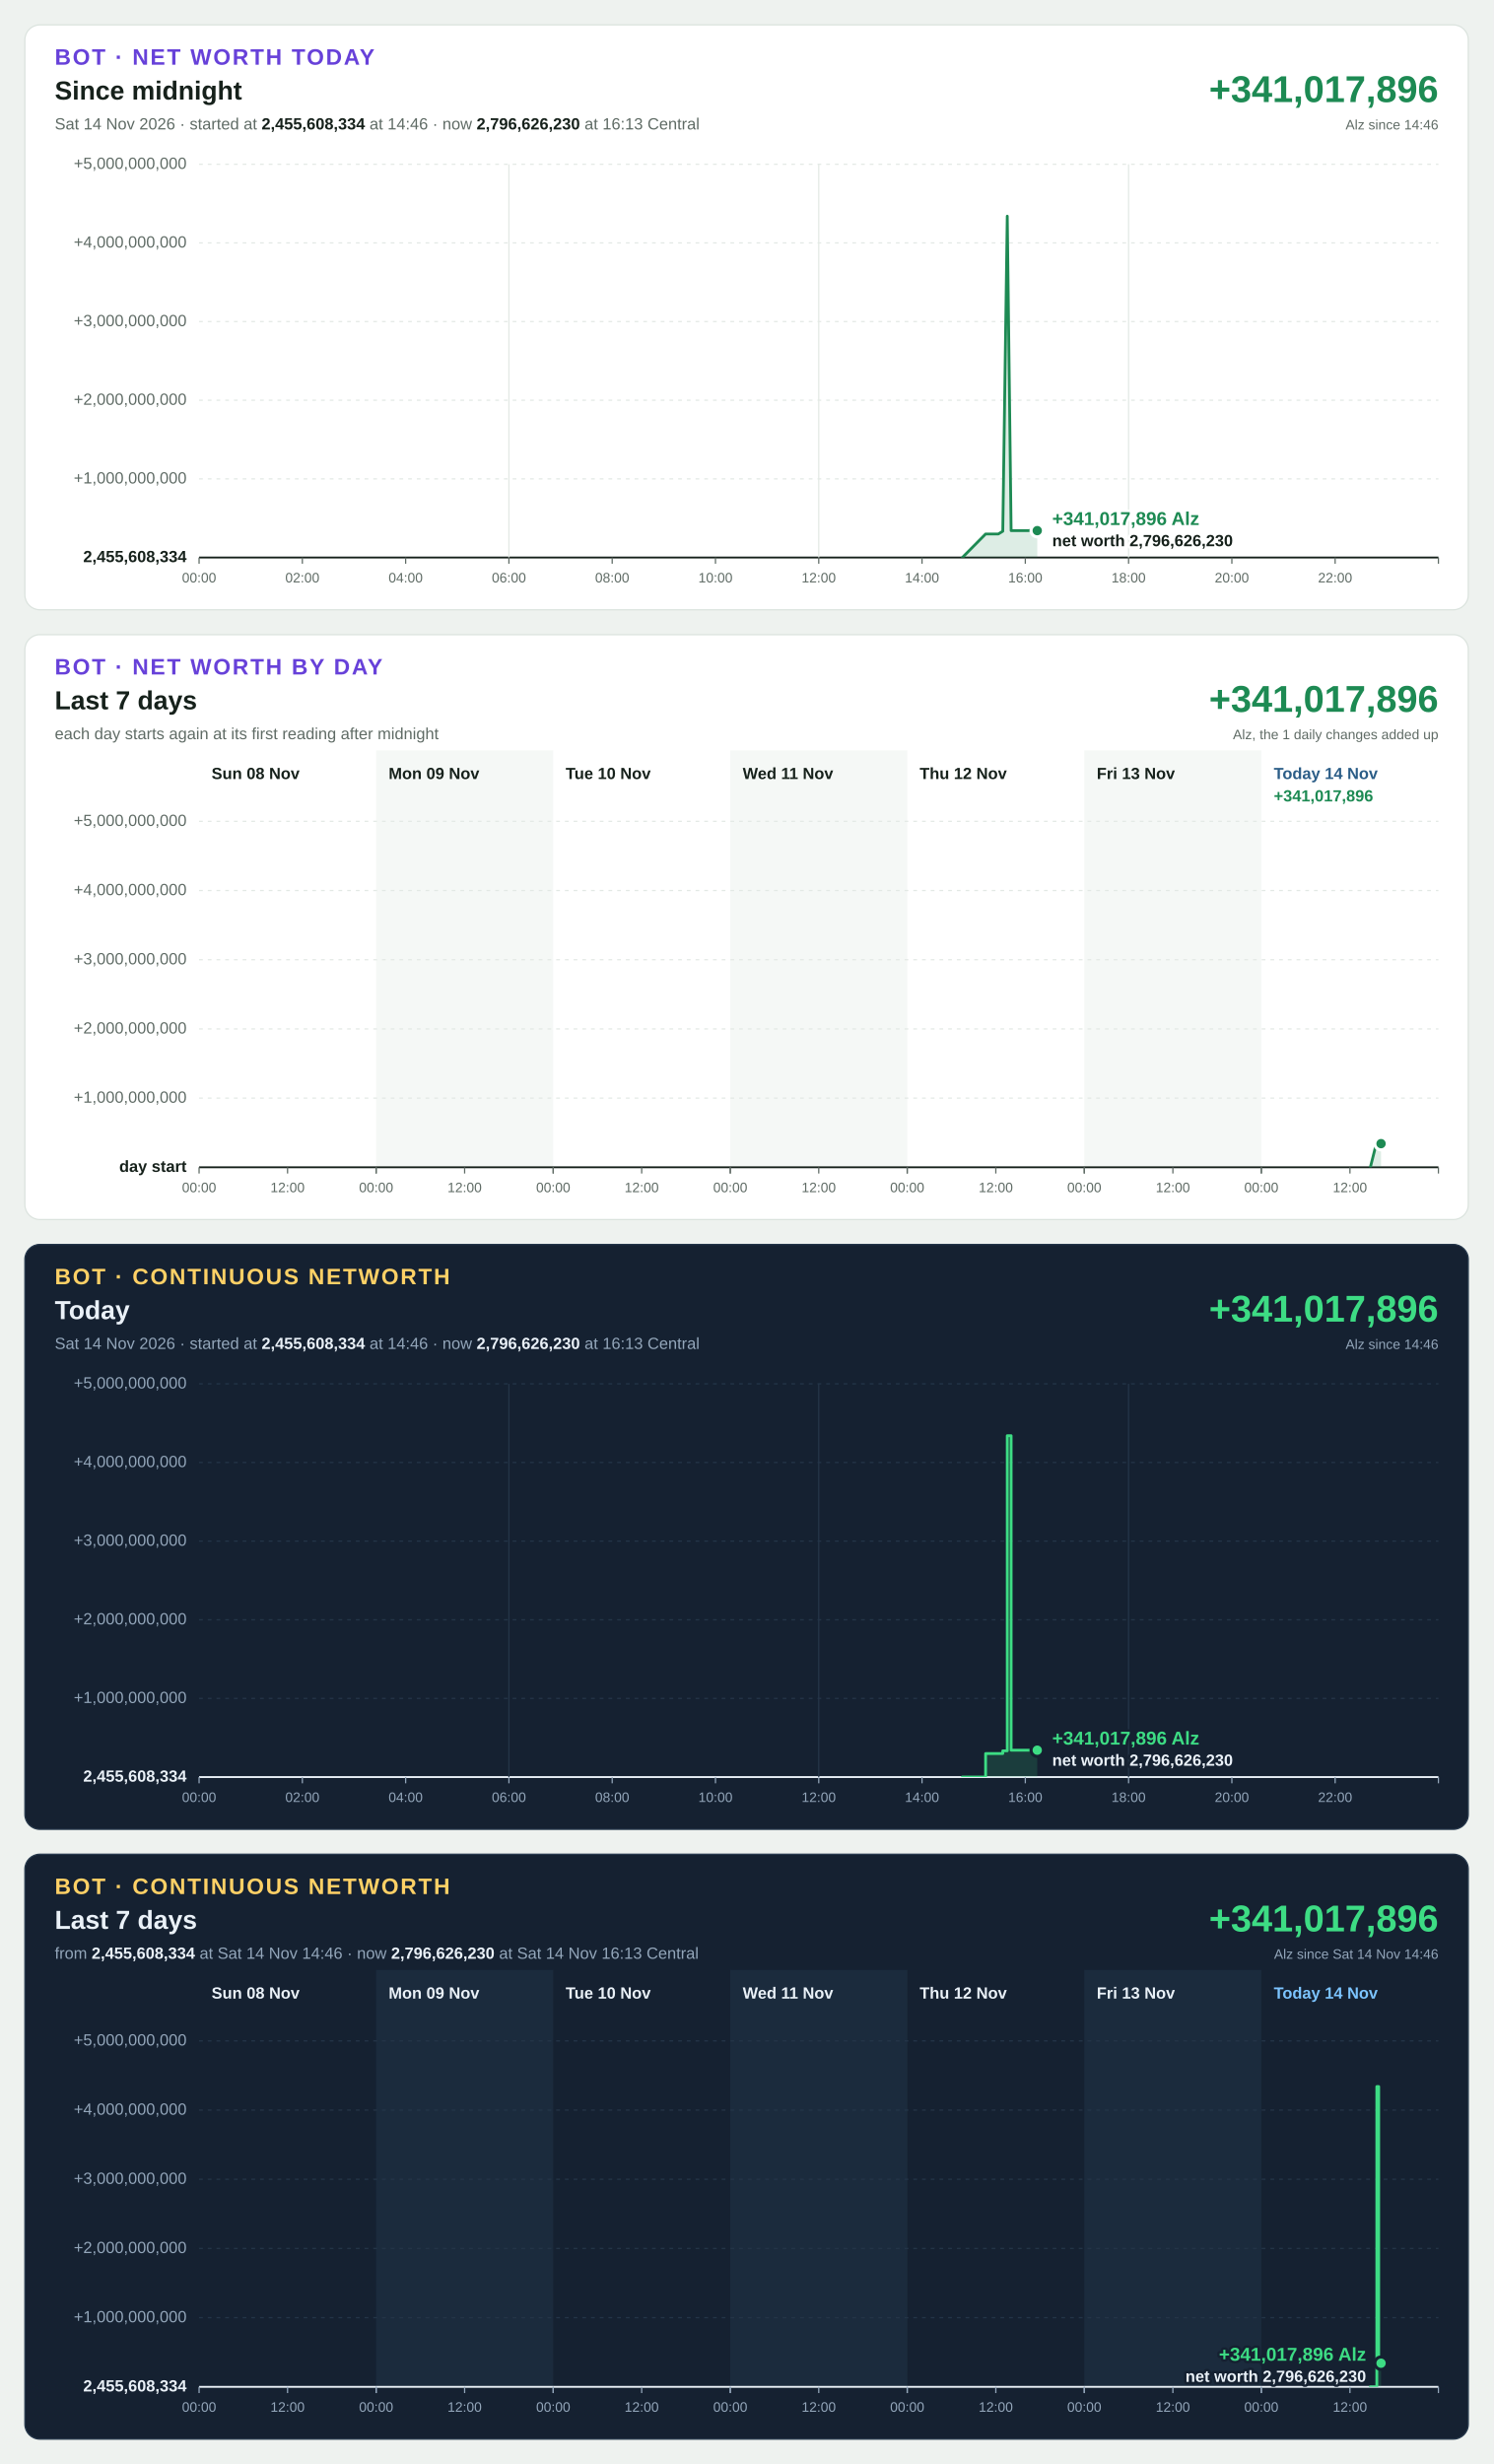
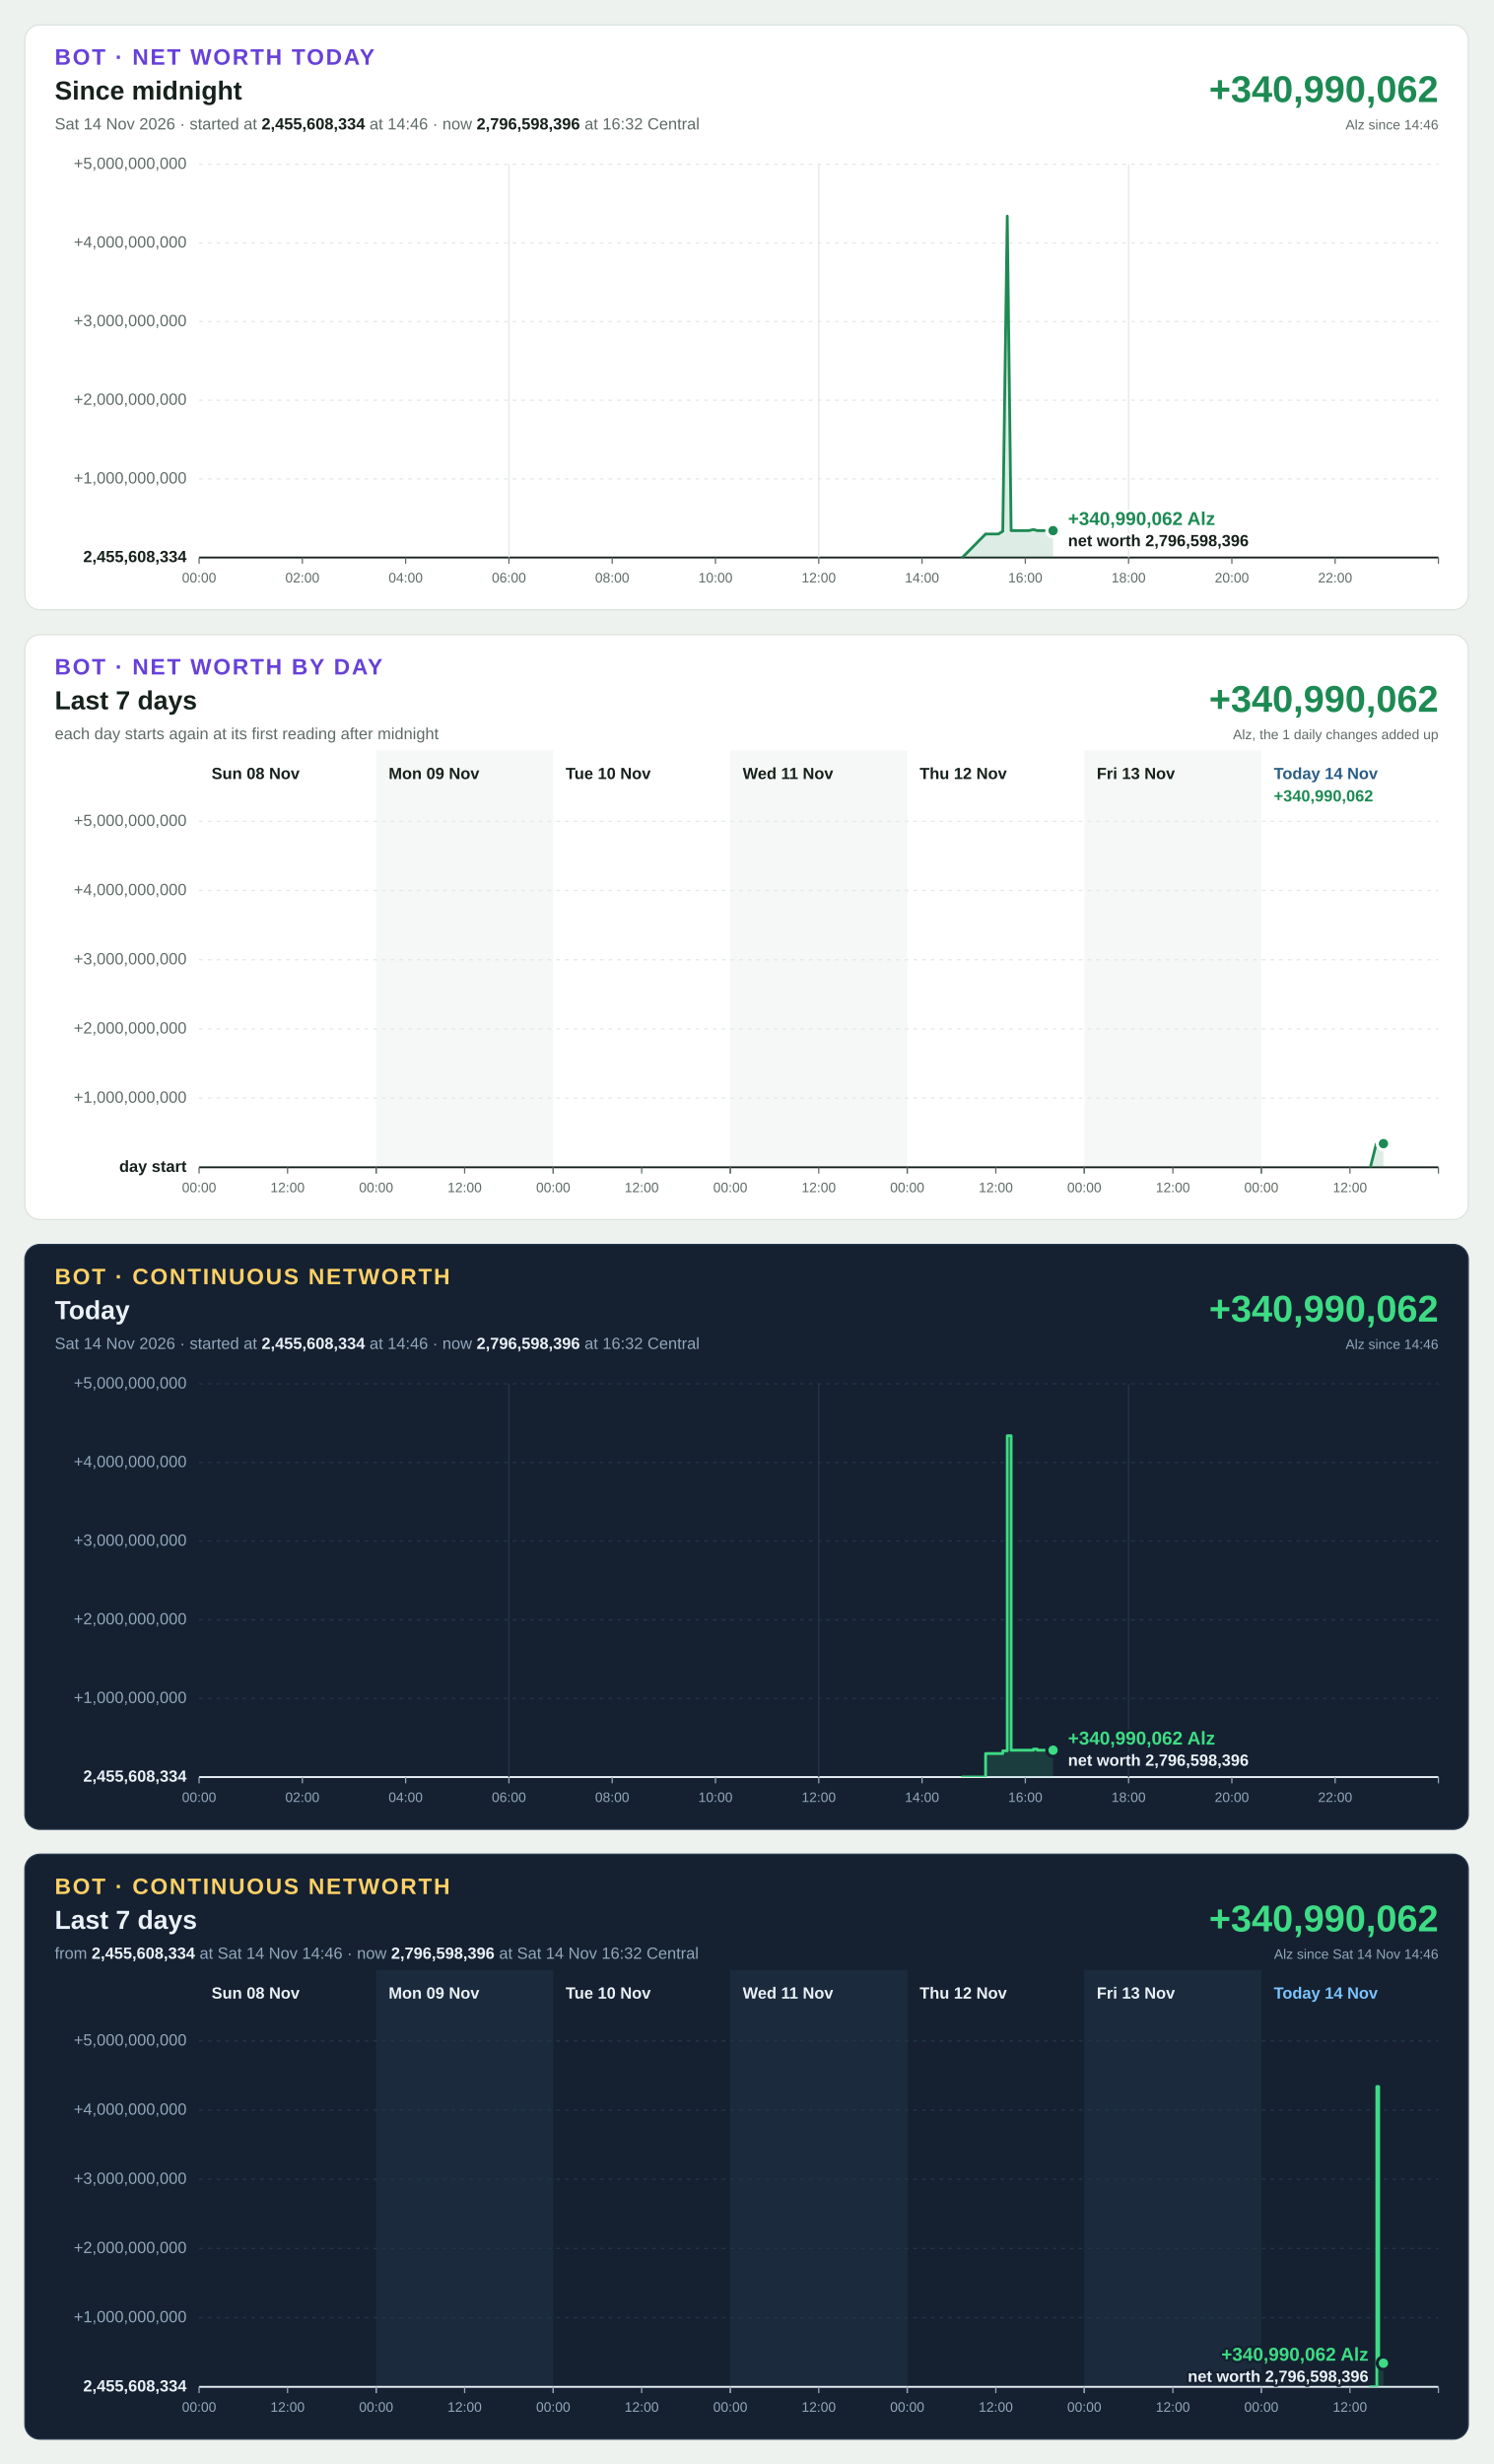
<svg xmlns="http://www.w3.org/2000/svg" width="1200" height="1980" viewBox="0 0 1200 1980" font-family="Segoe UI, Helvetica Neue, Arial, sans-serif" font-size="13" style="font-variant-numeric: tabular-nums">
  <rect width="1200" height="1980" fill="#eef2ef" />
  <g transform="translate(20,20)">
    <rect width="1160" height="470" rx="12" fill="#ffffff" stroke="#dbe3de" />
    <text x="24" y="32" font-size="18" font-weight="700" letter-spacing="1.4" fill="#6741d9">BOT · NET WORTH TODAY</text>
    <text x="24" y="60" font-size="21" font-weight="700" fill="#16211b">Since midnight</text>
-     <text x="24" y="84" fill="#5f6b65">Sat 14 Nov 2026 · started at <tspan font-weight="700" fill="#16211b">2,455,608,334</tspan> at 14:46 · now <tspan font-weight="700" fill="#16211b">2,796,626,230</tspan> at 16:13 Central</text>
-     <text x="1136" y="62" font-size="30" font-weight="700" text-anchor="end" fill="#1d8a53">+341,017,896</text>
+     <text x="24" y="84" fill="#5f6b65">Sat 14 Nov 2026 · started at <tspan font-weight="700" fill="#16211b">2,455,608,334</tspan> at 14:46 · now <tspan font-weight="700" fill="#16211b">2,796,598,396</tspan> at 16:32 Central</text>
+     <text x="1136" y="62" font-size="30" font-weight="700" text-anchor="end" fill="#1d8a53">+340,990,062</text>
    <text x="1136" y="84" font-size="11" text-anchor="end" fill="#5f6b65">Alz since 14:46</text>
    <line x1="140" x2="1136" y1="428.0" y2="428.0" stroke="#16211b" stroke-width="1.5" />
    <text x="130" y="428.0" text-anchor="end" dominant-baseline="middle" font-weight="700" fill="#16211b">2,455,608,334</text>
    <line x1="140" x2="1136" y1="364.8" y2="364.8" stroke="#e3e9e5" stroke-width="1" stroke-dasharray="3 4" />
    <text x="130" y="364.8" text-anchor="end" dominant-baseline="middle" font-weight="400" fill="#5f6b65">+1,000,000,000</text>
    <line x1="140" x2="1136" y1="301.6" y2="301.6" stroke="#e3e9e5" stroke-width="1" stroke-dasharray="3 4" />
    <text x="130" y="301.6" text-anchor="end" dominant-baseline="middle" font-weight="400" fill="#5f6b65">+2,000,000,000</text>
    <line x1="140" x2="1136" y1="238.4" y2="238.4" stroke="#e3e9e5" stroke-width="1" stroke-dasharray="3 4" />
    <text x="130" y="238.4" text-anchor="end" dominant-baseline="middle" font-weight="400" fill="#5f6b65">+3,000,000,000</text>
    <line x1="140" x2="1136" y1="175.2" y2="175.2" stroke="#e3e9e5" stroke-width="1" stroke-dasharray="3 4" />
    <text x="130" y="175.2" text-anchor="end" dominant-baseline="middle" font-weight="400" fill="#5f6b65">+4,000,000,000</text>
    <line x1="140" x2="1136" y1="112.0" y2="112.0" stroke="#e3e9e5" stroke-width="1" stroke-dasharray="3 4" />
    <text x="130" y="112.0" text-anchor="end" dominant-baseline="middle" font-weight="400" fill="#5f6b65">+5,000,000,000</text>
    <line x1="140.0" x2="140.0" y1="428" y2="433" stroke="#5f6b65" stroke-width="1" />
    <text x="140.0" y="448" font-size="11" text-anchor="middle" fill="#5f6b65">00:00</text>
    <line x1="223.0" x2="223.0" y1="428" y2="433" stroke="#5f6b65" stroke-width="1" />
    <text x="223.0" y="448" font-size="11" text-anchor="middle" fill="#5f6b65">02:00</text>
    <line x1="306.0" x2="306.0" y1="428" y2="433" stroke="#5f6b65" stroke-width="1" />
    <text x="306.0" y="448" font-size="11" text-anchor="middle" fill="#5f6b65">04:00</text>
    <line x1="389.0" x2="389.0" y1="112" y2="428" stroke="#e3e9e5" stroke-width="1" />
    <line x1="389.0" x2="389.0" y1="428" y2="433" stroke="#5f6b65" stroke-width="1" />
    <text x="389.0" y="448" font-size="11" text-anchor="middle" fill="#5f6b65">06:00</text>
    <line x1="472.0" x2="472.0" y1="428" y2="433" stroke="#5f6b65" stroke-width="1" />
    <text x="472.0" y="448" font-size="11" text-anchor="middle" fill="#5f6b65">08:00</text>
    <line x1="555.0" x2="555.0" y1="428" y2="433" stroke="#5f6b65" stroke-width="1" />
    <text x="555.0" y="448" font-size="11" text-anchor="middle" fill="#5f6b65">10:00</text>
    <line x1="638.0" x2="638.0" y1="112" y2="428" stroke="#e3e9e5" stroke-width="1" />
    <line x1="638.0" x2="638.0" y1="428" y2="433" stroke="#5f6b65" stroke-width="1" />
    <text x="638.0" y="448" font-size="11" text-anchor="middle" fill="#5f6b65">12:00</text>
    <line x1="721.0" x2="721.0" y1="428" y2="433" stroke="#5f6b65" stroke-width="1" />
    <text x="721.0" y="448" font-size="11" text-anchor="middle" fill="#5f6b65">14:00</text>
    <line x1="804.0" x2="804.0" y1="428" y2="433" stroke="#5f6b65" stroke-width="1" />
    <text x="804.0" y="448" font-size="11" text-anchor="middle" fill="#5f6b65">16:00</text>
    <line x1="887.0" x2="887.0" y1="112" y2="428" stroke="#e3e9e5" stroke-width="1" />
    <line x1="887.0" x2="887.0" y1="428" y2="433" stroke="#5f6b65" stroke-width="1" />
    <text x="887.0" y="448" font-size="11" text-anchor="middle" fill="#5f6b65">18:00</text>
    <line x1="970.0" x2="970.0" y1="428" y2="433" stroke="#5f6b65" stroke-width="1" />
    <text x="970.0" y="448" font-size="11" text-anchor="middle" fill="#5f6b65">20:00</text>
    <line x1="1053.0" x2="1053.0" y1="428" y2="433" stroke="#5f6b65" stroke-width="1" />
    <text x="1053.0" y="448" font-size="11" text-anchor="middle" fill="#5f6b65">22:00</text>
    <line x1="1136.0" x2="1136.0" y1="428" y2="433" stroke="#5f6b65" stroke-width="1" />
    <defs>
-       <path id="shape-today" d="M753.4 428.0L753.4 428.0L772.1 409.1L782.3 409.1L785.9 406.9L789.5 153.7L792.6 406.4L796.3 406.4L799.9 406.4L803.3 406.4L806.9 406.4L810.5 405.5L813.6 406.4L813.6 428.0Z" />
-       <path id="line-today" d="M753.4 428.0L772.1 409.1L782.3 409.1L785.9 406.9L789.5 153.7L792.6 406.4L796.3 406.4L799.9 406.4L803.3 406.4L806.9 406.4L810.5 405.5L813.6 406.4" />
+       <path id="shape-today" d="M753.4 428.0L753.4 428.0L772.1 409.1L782.3 409.1L785.9 406.9L789.5 153.7L792.6 406.4L796.3 406.4L799.9 406.4L803.3 406.4L806.9 406.4L810.5 405.5L813.6 406.4L817.3 406.4L826.3 406.4L826.3 428.0Z" />
+       <path id="line-today" d="M753.4 428.0L772.1 409.1L782.3 409.1L785.9 406.9L789.5 153.7L792.6 406.4L796.3 406.4L799.9 406.4L803.3 406.4L806.9 406.4L810.5 405.5L813.6 406.4L817.3 406.4L826.3 406.4" />
      <clipPath id="up-today">
        <rect x="140" y="112" width="996" height="316.0" />
      </clipPath>
      <clipPath id="down-today">
        <rect x="140" y="428.0" width="996" height="0.0" />
      </clipPath>
    </defs>
    <use href="#shape-today" fill="#1d8a53" fill-opacity="0.15" clip-path="url(#up-today)" />
    <use href="#line-today" fill="none" stroke="#1d8a53" stroke-width="2.25" stroke-linejoin="round" stroke-linecap="round" clip-path="url(#up-today)" />
    <use href="#shape-today" fill="#c4402b" fill-opacity="0.15" clip-path="url(#down-today)" />
    <use href="#line-today" fill="none" stroke="#c4402b" stroke-width="2.25" stroke-linejoin="round" stroke-linecap="round" clip-path="url(#down-today)" />
-     <circle cx="813.6" cy="406.4" r="5" fill="#1d8a53" stroke="#ffffff" stroke-width="2.5" />
-     <text x="825.6" y="401.9" text-anchor="start" font-size="15" font-weight="700" fill="#1d8a53" stroke="#ffffff" stroke-width="4" stroke-linejoin="round" paint-order="stroke">+341,017,896 Alz</text>
-     <text x="825.6" y="418.9" text-anchor="start" font-size="13" font-weight="600" fill="#16211b" stroke="#ffffff" stroke-width="4" stroke-linejoin="round" paint-order="stroke">net worth 2,796,626,230</text>
+     <circle cx="826.3" cy="406.4" r="5" fill="#1d8a53" stroke="#ffffff" stroke-width="2.5" />
+     <text x="838.3" y="401.9" text-anchor="start" font-size="15" font-weight="700" fill="#1d8a53" stroke="#ffffff" stroke-width="4" stroke-linejoin="round" paint-order="stroke">+340,990,062 Alz</text>
+     <text x="838.3" y="418.9" text-anchor="start" font-size="13" font-weight="600" fill="#16211b" stroke="#ffffff" stroke-width="4" stroke-linejoin="round" paint-order="stroke">net worth 2,796,598,396</text>
  </g>
  <g transform="translate(20,510)">
    <rect width="1160" height="470" rx="12" fill="#ffffff" stroke="#dbe3de" />
    <text x="24" y="32" font-size="18" font-weight="700" letter-spacing="1.4" fill="#6741d9">BOT · NET WORTH BY DAY</text>
    <text x="24" y="60" font-size="21" font-weight="700" fill="#16211b">Last 7 days</text>
    <text x="24" y="84" fill="#5f6b65">each day starts again at its first reading after midnight</text>
-     <text x="1136" y="62" font-size="30" font-weight="700" text-anchor="end" fill="#1d8a53">+341,017,896</text>
+     <text x="1136" y="62" font-size="30" font-weight="700" text-anchor="end" fill="#1d8a53">+340,990,062</text>
    <text x="1136" y="84" font-size="11" text-anchor="end" fill="#5f6b65">Alz, the 1 daily changes added up</text>
    <rect x="282.3" y="93" width="142.3" height="335" fill="#f5f8f6" />
    <rect x="566.9" y="93" width="142.3" height="335" fill="#f5f8f6" />
    <rect x="851.4" y="93" width="142.3" height="335" fill="#f5f8f6" />
    <line x1="140" x2="1136" y1="428.0" y2="428.0" stroke="#16211b" stroke-width="1.5" />
    <text x="130" y="428.0" text-anchor="end" dominant-baseline="middle" font-weight="700" fill="#16211b">day start</text>
    <line x1="140" x2="1136" y1="372.4" y2="372.4" stroke="#e3e9e5" stroke-width="1" stroke-dasharray="3 4" />
    <text x="130" y="372.4" text-anchor="end" dominant-baseline="middle" font-weight="400" fill="#5f6b65">+1,000,000,000</text>
    <line x1="140" x2="1136" y1="316.8" y2="316.8" stroke="#e3e9e5" stroke-width="1" stroke-dasharray="3 4" />
    <text x="130" y="316.8" text-anchor="end" dominant-baseline="middle" font-weight="400" fill="#5f6b65">+2,000,000,000</text>
    <line x1="140" x2="1136" y1="261.2" y2="261.2" stroke="#e3e9e5" stroke-width="1" stroke-dasharray="3 4" />
    <text x="130" y="261.2" text-anchor="end" dominant-baseline="middle" font-weight="400" fill="#5f6b65">+3,000,000,000</text>
    <line x1="140" x2="1136" y1="205.6" y2="205.6" stroke="#e3e9e5" stroke-width="1" stroke-dasharray="3 4" />
    <text x="130" y="205.6" text-anchor="end" dominant-baseline="middle" font-weight="400" fill="#5f6b65">+4,000,000,000</text>
    <line x1="140" x2="1136" y1="150.0" y2="150.0" stroke="#e3e9e5" stroke-width="1" stroke-dasharray="3 4" />
    <text x="130" y="150.0" text-anchor="end" dominant-baseline="middle" font-weight="400" fill="#5f6b65">+5,000,000,000</text>
    <text x="150.0" y="116" font-weight="700" fill="#16211b">Sun 08 Nov</text>
    <line x1="140.0" x2="140.0" y1="428" y2="433" stroke="#5f6b65" stroke-width="1" />
    <text x="140.0" y="448" font-size="11" text-anchor="middle" fill="#5f6b65">00:00</text>
    <line x1="211.1" x2="211.1" y1="428" y2="433" stroke="#5f6b65" stroke-width="1" />
    <text x="211.1" y="448" font-size="11" text-anchor="middle" fill="#5f6b65">12:00</text>
    <line x1="282.3" x2="282.3" y1="428" y2="433" stroke="#5f6b65" stroke-width="1" />
    <text x="292.3" y="116" font-weight="700" fill="#16211b">Mon 09 Nov</text>
    <line x1="282.3" x2="282.3" y1="428" y2="433" stroke="#5f6b65" stroke-width="1" />
    <text x="282.3" y="448" font-size="11" text-anchor="middle" fill="#5f6b65">00:00</text>
    <line x1="353.4" x2="353.4" y1="428" y2="433" stroke="#5f6b65" stroke-width="1" />
    <text x="353.4" y="448" font-size="11" text-anchor="middle" fill="#5f6b65">12:00</text>
    <line x1="424.6" x2="424.6" y1="428" y2="433" stroke="#5f6b65" stroke-width="1" />
    <text x="434.6" y="116" font-weight="700" fill="#16211b">Tue 10 Nov</text>
    <line x1="424.6" x2="424.6" y1="428" y2="433" stroke="#5f6b65" stroke-width="1" />
    <text x="424.6" y="448" font-size="11" text-anchor="middle" fill="#5f6b65">00:00</text>
    <line x1="495.7" x2="495.7" y1="428" y2="433" stroke="#5f6b65" stroke-width="1" />
    <text x="495.7" y="448" font-size="11" text-anchor="middle" fill="#5f6b65">12:00</text>
    <line x1="566.9" x2="566.9" y1="428" y2="433" stroke="#5f6b65" stroke-width="1" />
    <text x="576.9" y="116" font-weight="700" fill="#16211b">Wed 11 Nov</text>
    <line x1="566.9" x2="566.9" y1="428" y2="433" stroke="#5f6b65" stroke-width="1" />
    <text x="566.9" y="448" font-size="11" text-anchor="middle" fill="#5f6b65">00:00</text>
    <line x1="638.0" x2="638.0" y1="428" y2="433" stroke="#5f6b65" stroke-width="1" />
    <text x="638.0" y="448" font-size="11" text-anchor="middle" fill="#5f6b65">12:00</text>
    <line x1="709.1" x2="709.1" y1="428" y2="433" stroke="#5f6b65" stroke-width="1" />
    <text x="719.1" y="116" font-weight="700" fill="#16211b">Thu 12 Nov</text>
    <line x1="709.1" x2="709.1" y1="428" y2="433" stroke="#5f6b65" stroke-width="1" />
    <text x="709.1" y="448" font-size="11" text-anchor="middle" fill="#5f6b65">00:00</text>
    <line x1="780.3" x2="780.3" y1="428" y2="433" stroke="#5f6b65" stroke-width="1" />
    <text x="780.3" y="448" font-size="11" text-anchor="middle" fill="#5f6b65">12:00</text>
    <line x1="851.4" x2="851.4" y1="428" y2="433" stroke="#5f6b65" stroke-width="1" />
    <text x="861.4" y="116" font-weight="700" fill="#16211b">Fri 13 Nov</text>
    <line x1="851.4" x2="851.4" y1="428" y2="433" stroke="#5f6b65" stroke-width="1" />
    <text x="851.4" y="448" font-size="11" text-anchor="middle" fill="#5f6b65">00:00</text>
    <line x1="922.6" x2="922.6" y1="428" y2="433" stroke="#5f6b65" stroke-width="1" />
    <text x="922.6" y="448" font-size="11" text-anchor="middle" fill="#5f6b65">12:00</text>
    <line x1="993.7" x2="993.7" y1="428" y2="433" stroke="#5f6b65" stroke-width="1" />
    <text x="1003.7" y="116" font-weight="700" fill="#2b5d87">Today 14 Nov</text>
    <line x1="993.7" x2="993.7" y1="428" y2="433" stroke="#5f6b65" stroke-width="1" />
    <text x="993.7" y="448" font-size="11" text-anchor="middle" fill="#5f6b65">00:00</text>
    <line x1="1064.9" x2="1064.9" y1="428" y2="433" stroke="#5f6b65" stroke-width="1" />
    <text x="1064.9" y="448" font-size="11" text-anchor="middle" fill="#5f6b65">12:00</text>
    <line x1="1136.0" x2="1136.0" y1="428" y2="433" stroke="#5f6b65" stroke-width="1" />
-     <text x="1003.7" y="134" font-weight="700" fill="#1d8a53">+341,017,896</text>
-     <defs>
-       <path id="shape-day6" d="M1081.3 428.0L1081.3 428.0L1086.0 409.4L1087.5 409.0L1089.0 409.0L1089.9 409.0L1089.9 428.0Z" />
-       <path id="line-day6" d="M1081.3 428.0L1086.0 409.4L1087.5 409.0L1089.0 409.0L1089.9 409.0" />
+     <text x="1003.7" y="134" font-weight="700" fill="#1d8a53">+340,990,062</text>
+     <defs>
+       <path id="shape-day6" d="M1081.3 428.0L1081.3 428.0L1086.0 409.4L1087.5 409.0L1089.0 409.0L1090.5 409.0L1091.8 409.0L1091.8 428.0Z" />
+       <path id="line-day6" d="M1081.3 428.0L1086.0 409.4L1087.5 409.0L1089.0 409.0L1090.5 409.0L1091.8 409.0" />
      <clipPath id="up-day6">
        <rect x="140" y="150" width="996" height="278.0" />
      </clipPath>
      <clipPath id="down-day6">
        <rect x="140" y="428.0" width="996" height="0.0" />
      </clipPath>
    </defs>
    <use href="#shape-day6" fill="#1d8a53" fill-opacity="0.15" clip-path="url(#up-day6)" />
    <use href="#line-day6" fill="none" stroke="#1d8a53" stroke-width="2.25" stroke-linejoin="round" stroke-linecap="round" clip-path="url(#up-day6)" />
    <use href="#shape-day6" fill="#c4402b" fill-opacity="0.15" clip-path="url(#down-day6)" />
    <use href="#line-day6" fill="none" stroke="#c4402b" stroke-width="2.25" stroke-linejoin="round" stroke-linecap="round" clip-path="url(#down-day6)" />
-     <circle cx="1089.9" cy="409.0" r="5" fill="#1d8a53" stroke="#ffffff" stroke-width="2.5" />
+     <circle cx="1091.8" cy="409.0" r="5" fill="#1d8a53" stroke="#ffffff" stroke-width="2.5" />
  </g>
  <g transform="translate(20,1000)">
    <rect width="1160" height="470" rx="12" fill="#152131" stroke="#24364a" />
    <text x="24" y="32" font-size="18" font-weight="700" letter-spacing="1.4" fill="#ffd166">BOT · CONTINUOUS NETWORTH</text>
    <text x="24" y="60" font-size="21" font-weight="700" fill="#eaf1f8">Today</text>
-     <text x="24" y="84" fill="#93a6ba">Sat 14 Nov 2026 · started at <tspan font-weight="700" fill="#eaf1f8">2,455,608,334</tspan> at 14:46 · now <tspan font-weight="700" fill="#eaf1f8">2,796,626,230</tspan> at 16:13 Central</text>
-     <text x="1136" y="62" font-size="30" font-weight="700" text-anchor="end" fill="#3ddc84">+341,017,896</text>
+     <text x="24" y="84" fill="#93a6ba">Sat 14 Nov 2026 · started at <tspan font-weight="700" fill="#eaf1f8">2,455,608,334</tspan> at 14:46 · now <tspan font-weight="700" fill="#eaf1f8">2,796,598,396</tspan> at 16:32 Central</text>
+     <text x="1136" y="62" font-size="30" font-weight="700" text-anchor="end" fill="#3ddc84">+340,990,062</text>
    <text x="1136" y="84" font-size="11" text-anchor="end" fill="#93a6ba">Alz since 14:46</text>
    <line x1="140" x2="1136" y1="428.0" y2="428.0" stroke="#eaf1f8" stroke-width="1.5" />
    <text x="130" y="428.0" text-anchor="end" dominant-baseline="middle" font-weight="700" fill="#eaf1f8">2,455,608,334</text>
    <line x1="140" x2="1136" y1="364.8" y2="364.8" stroke="#243548" stroke-width="1" stroke-dasharray="3 4" />
    <text x="130" y="364.8" text-anchor="end" dominant-baseline="middle" font-weight="400" fill="#93a6ba">+1,000,000,000</text>
    <line x1="140" x2="1136" y1="301.6" y2="301.6" stroke="#243548" stroke-width="1" stroke-dasharray="3 4" />
    <text x="130" y="301.6" text-anchor="end" dominant-baseline="middle" font-weight="400" fill="#93a6ba">+2,000,000,000</text>
    <line x1="140" x2="1136" y1="238.4" y2="238.4" stroke="#243548" stroke-width="1" stroke-dasharray="3 4" />
    <text x="130" y="238.4" text-anchor="end" dominant-baseline="middle" font-weight="400" fill="#93a6ba">+3,000,000,000</text>
    <line x1="140" x2="1136" y1="175.2" y2="175.2" stroke="#243548" stroke-width="1" stroke-dasharray="3 4" />
    <text x="130" y="175.2" text-anchor="end" dominant-baseline="middle" font-weight="400" fill="#93a6ba">+4,000,000,000</text>
    <line x1="140" x2="1136" y1="112.0" y2="112.0" stroke="#243548" stroke-width="1" stroke-dasharray="3 4" />
    <text x="130" y="112.0" text-anchor="end" dominant-baseline="middle" font-weight="400" fill="#93a6ba">+5,000,000,000</text>
    <line x1="140.0" x2="140.0" y1="428" y2="433" stroke="#93a6ba" stroke-width="1" />
    <text x="140.0" y="448" font-size="11" text-anchor="middle" fill="#93a6ba">00:00</text>
    <line x1="223.0" x2="223.0" y1="428" y2="433" stroke="#93a6ba" stroke-width="1" />
    <text x="223.0" y="448" font-size="11" text-anchor="middle" fill="#93a6ba">02:00</text>
    <line x1="306.0" x2="306.0" y1="428" y2="433" stroke="#93a6ba" stroke-width="1" />
    <text x="306.0" y="448" font-size="11" text-anchor="middle" fill="#93a6ba">04:00</text>
    <line x1="389.0" x2="389.0" y1="112" y2="428" stroke="#243548" stroke-width="1" />
    <line x1="389.0" x2="389.0" y1="428" y2="433" stroke="#93a6ba" stroke-width="1" />
    <text x="389.0" y="448" font-size="11" text-anchor="middle" fill="#93a6ba">06:00</text>
    <line x1="472.0" x2="472.0" y1="428" y2="433" stroke="#93a6ba" stroke-width="1" />
    <text x="472.0" y="448" font-size="11" text-anchor="middle" fill="#93a6ba">08:00</text>
    <line x1="555.0" x2="555.0" y1="428" y2="433" stroke="#93a6ba" stroke-width="1" />
    <text x="555.0" y="448" font-size="11" text-anchor="middle" fill="#93a6ba">10:00</text>
    <line x1="638.0" x2="638.0" y1="112" y2="428" stroke="#243548" stroke-width="1" />
    <line x1="638.0" x2="638.0" y1="428" y2="433" stroke="#93a6ba" stroke-width="1" />
    <text x="638.0" y="448" font-size="11" text-anchor="middle" fill="#93a6ba">12:00</text>
    <line x1="721.0" x2="721.0" y1="428" y2="433" stroke="#93a6ba" stroke-width="1" />
    <text x="721.0" y="448" font-size="11" text-anchor="middle" fill="#93a6ba">14:00</text>
    <line x1="804.0" x2="804.0" y1="428" y2="433" stroke="#93a6ba" stroke-width="1" />
    <text x="804.0" y="448" font-size="11" text-anchor="middle" fill="#93a6ba">16:00</text>
    <line x1="887.0" x2="887.0" y1="112" y2="428" stroke="#243548" stroke-width="1" />
    <line x1="887.0" x2="887.0" y1="428" y2="433" stroke="#93a6ba" stroke-width="1" />
    <text x="887.0" y="448" font-size="11" text-anchor="middle" fill="#93a6ba">18:00</text>
    <line x1="970.0" x2="970.0" y1="428" y2="433" stroke="#93a6ba" stroke-width="1" />
    <text x="970.0" y="448" font-size="11" text-anchor="middle" fill="#93a6ba">20:00</text>
    <line x1="1053.0" x2="1053.0" y1="428" y2="433" stroke="#93a6ba" stroke-width="1" />
    <text x="1053.0" y="448" font-size="11" text-anchor="middle" fill="#93a6ba">22:00</text>
    <line x1="1136.0" x2="1136.0" y1="428" y2="433" stroke="#93a6ba" stroke-width="1" />
    <defs>
-       <path id="shape-flow-today" d="M753.4 428.0L753.4 428.0L772.1 428.0L772.1 409.1L785.9 409.1L785.9 406.9L789.5 406.9L789.5 153.7L792.6 153.7L792.6 406.4L796.3 406.4L796.3 406.4L799.9 406.4L799.9 406.4L803.3 406.4L803.3 406.4L810.5 406.4L810.5 405.5L813.6 405.5L813.6 406.4L813.6 428.0Z" />
-       <path id="line-flow-today" d="M753.4 428.0L772.1 428.0L772.1 409.1L785.9 409.1L785.9 406.9L789.5 406.9L789.5 153.7L792.6 153.7L792.6 406.4L796.3 406.4L796.3 406.4L799.9 406.4L799.9 406.4L803.3 406.4L803.3 406.4L810.5 406.4L810.5 405.5L813.6 405.5L813.6 406.4" />
+       <path id="shape-flow-today" d="M753.4 428.0L753.4 428.0L772.1 428.0L772.1 409.1L785.9 409.1L785.9 406.9L789.5 406.9L789.5 153.7L792.6 153.7L792.6 406.4L796.3 406.4L796.3 406.4L799.9 406.4L799.9 406.4L803.3 406.4L803.3 406.4L810.5 406.4L810.5 405.5L813.6 405.5L813.6 406.4L817.3 406.4L817.3 406.4L826.3 406.4L826.3 406.4L826.3 428.0Z" />
+       <path id="line-flow-today" d="M753.4 428.0L772.1 428.0L772.1 409.1L785.9 409.1L785.9 406.9L789.5 406.9L789.5 153.7L792.6 153.7L792.6 406.4L796.3 406.4L796.3 406.4L799.9 406.4L799.9 406.4L803.3 406.4L803.3 406.4L810.5 406.4L810.5 405.5L813.6 405.5L813.6 406.4L817.3 406.4L817.3 406.4L826.3 406.4L826.3 406.4" />
      <clipPath id="up-flow-today">
        <rect x="140" y="112" width="996" height="316.0" />
      </clipPath>
      <clipPath id="down-flow-today">
        <rect x="140" y="428.0" width="996" height="0.0" />
      </clipPath>
    </defs>
    <use href="#shape-flow-today" fill="#3ddc84" fill-opacity="0.15" clip-path="url(#up-flow-today)" />
    <use href="#line-flow-today" fill="none" stroke="#3ddc84" stroke-width="2.25" stroke-linejoin="round" stroke-linecap="round" clip-path="url(#up-flow-today)" />
    <use href="#shape-flow-today" fill="#ff6b6b" fill-opacity="0.15" clip-path="url(#down-flow-today)" />
    <use href="#line-flow-today" fill="none" stroke="#ff6b6b" stroke-width="2.25" stroke-linejoin="round" stroke-linecap="round" clip-path="url(#down-flow-today)" />
-     <circle cx="813.6" cy="406.4" r="5" fill="#3ddc84" stroke="#152131" stroke-width="2.5" />
-     <text x="825.6" y="401.9" text-anchor="start" font-size="15" font-weight="700" fill="#3ddc84" stroke="#152131" stroke-width="4" stroke-linejoin="round" paint-order="stroke">+341,017,896 Alz</text>
-     <text x="825.6" y="418.9" text-anchor="start" font-size="13" font-weight="600" fill="#eaf1f8" stroke="#152131" stroke-width="4" stroke-linejoin="round" paint-order="stroke">net worth 2,796,626,230</text>
+     <circle cx="826.3" cy="406.4" r="5" fill="#3ddc84" stroke="#152131" stroke-width="2.5" />
+     <text x="838.3" y="401.9" text-anchor="start" font-size="15" font-weight="700" fill="#3ddc84" stroke="#152131" stroke-width="4" stroke-linejoin="round" paint-order="stroke">+340,990,062 Alz</text>
+     <text x="838.3" y="418.9" text-anchor="start" font-size="13" font-weight="600" fill="#eaf1f8" stroke="#152131" stroke-width="4" stroke-linejoin="round" paint-order="stroke">net worth 2,796,598,396</text>
  </g>
  <g transform="translate(20,1490)">
    <rect width="1160" height="470" rx="12" fill="#152131" stroke="#24364a" />
    <text x="24" y="32" font-size="18" font-weight="700" letter-spacing="1.4" fill="#ffd166">BOT · CONTINUOUS NETWORTH</text>
    <text x="24" y="60" font-size="21" font-weight="700" fill="#eaf1f8">Last 7 days</text>
-     <text x="24" y="84" fill="#93a6ba">from <tspan font-weight="700" fill="#eaf1f8">2,455,608,334</tspan> at Sat 14 Nov 14:46 · now <tspan font-weight="700" fill="#eaf1f8">2,796,626,230</tspan> at Sat 14 Nov 16:13 Central</text>
-     <text x="1136" y="62" font-size="30" font-weight="700" text-anchor="end" fill="#3ddc84">+341,017,896</text>
+     <text x="24" y="84" fill="#93a6ba">from <tspan font-weight="700" fill="#eaf1f8">2,455,608,334</tspan> at Sat 14 Nov 14:46 · now <tspan font-weight="700" fill="#eaf1f8">2,796,598,396</tspan> at Sat 14 Nov 16:32 Central</text>
+     <text x="1136" y="62" font-size="30" font-weight="700" text-anchor="end" fill="#3ddc84">+340,990,062</text>
    <text x="1136" y="84" font-size="11" text-anchor="end" fill="#93a6ba">Alz since Sat 14 Nov 14:46</text>
    <rect x="282.3" y="93" width="142.3" height="335" fill="#1b2b3d" />
    <rect x="566.9" y="93" width="142.3" height="335" fill="#1b2b3d" />
    <rect x="851.4" y="93" width="142.3" height="335" fill="#1b2b3d" />
    <line x1="140" x2="1136" y1="428.0" y2="428.0" stroke="#eaf1f8" stroke-width="1.5" />
    <text x="130" y="428.0" text-anchor="end" dominant-baseline="middle" font-weight="700" fill="#eaf1f8">2,455,608,334</text>
    <line x1="140" x2="1136" y1="372.4" y2="372.4" stroke="#243548" stroke-width="1" stroke-dasharray="3 4" />
    <text x="130" y="372.4" text-anchor="end" dominant-baseline="middle" font-weight="400" fill="#93a6ba">+1,000,000,000</text>
    <line x1="140" x2="1136" y1="316.8" y2="316.8" stroke="#243548" stroke-width="1" stroke-dasharray="3 4" />
    <text x="130" y="316.8" text-anchor="end" dominant-baseline="middle" font-weight="400" fill="#93a6ba">+2,000,000,000</text>
    <line x1="140" x2="1136" y1="261.2" y2="261.2" stroke="#243548" stroke-width="1" stroke-dasharray="3 4" />
    <text x="130" y="261.2" text-anchor="end" dominant-baseline="middle" font-weight="400" fill="#93a6ba">+3,000,000,000</text>
    <line x1="140" x2="1136" y1="205.6" y2="205.6" stroke="#243548" stroke-width="1" stroke-dasharray="3 4" />
    <text x="130" y="205.6" text-anchor="end" dominant-baseline="middle" font-weight="400" fill="#93a6ba">+4,000,000,000</text>
    <line x1="140" x2="1136" y1="150.0" y2="150.0" stroke="#243548" stroke-width="1" stroke-dasharray="3 4" />
    <text x="130" y="150.0" text-anchor="end" dominant-baseline="middle" font-weight="400" fill="#93a6ba">+5,000,000,000</text>
    <text x="150.0" y="116" font-weight="700" fill="#eaf1f8">Sun 08 Nov</text>
    <line x1="140.0" x2="140.0" y1="428" y2="433" stroke="#93a6ba" stroke-width="1" />
    <text x="140.0" y="448" font-size="11" text-anchor="middle" fill="#93a6ba">00:00</text>
    <line x1="211.1" x2="211.1" y1="428" y2="433" stroke="#93a6ba" stroke-width="1" />
    <text x="211.1" y="448" font-size="11" text-anchor="middle" fill="#93a6ba">12:00</text>
    <line x1="282.3" x2="282.3" y1="428" y2="433" stroke="#93a6ba" stroke-width="1" />
    <text x="292.3" y="116" font-weight="700" fill="#eaf1f8">Mon 09 Nov</text>
    <line x1="282.3" x2="282.3" y1="428" y2="433" stroke="#93a6ba" stroke-width="1" />
    <text x="282.3" y="448" font-size="11" text-anchor="middle" fill="#93a6ba">00:00</text>
    <line x1="353.4" x2="353.4" y1="428" y2="433" stroke="#93a6ba" stroke-width="1" />
    <text x="353.4" y="448" font-size="11" text-anchor="middle" fill="#93a6ba">12:00</text>
    <line x1="424.6" x2="424.6" y1="428" y2="433" stroke="#93a6ba" stroke-width="1" />
    <text x="434.6" y="116" font-weight="700" fill="#eaf1f8">Tue 10 Nov</text>
    <line x1="424.6" x2="424.6" y1="428" y2="433" stroke="#93a6ba" stroke-width="1" />
    <text x="424.6" y="448" font-size="11" text-anchor="middle" fill="#93a6ba">00:00</text>
    <line x1="495.7" x2="495.7" y1="428" y2="433" stroke="#93a6ba" stroke-width="1" />
    <text x="495.7" y="448" font-size="11" text-anchor="middle" fill="#93a6ba">12:00</text>
    <line x1="566.9" x2="566.9" y1="428" y2="433" stroke="#93a6ba" stroke-width="1" />
    <text x="576.9" y="116" font-weight="700" fill="#eaf1f8">Wed 11 Nov</text>
    <line x1="566.9" x2="566.9" y1="428" y2="433" stroke="#93a6ba" stroke-width="1" />
    <text x="566.9" y="448" font-size="11" text-anchor="middle" fill="#93a6ba">00:00</text>
    <line x1="638.0" x2="638.0" y1="428" y2="433" stroke="#93a6ba" stroke-width="1" />
    <text x="638.0" y="448" font-size="11" text-anchor="middle" fill="#93a6ba">12:00</text>
    <line x1="709.1" x2="709.1" y1="428" y2="433" stroke="#93a6ba" stroke-width="1" />
    <text x="719.1" y="116" font-weight="700" fill="#eaf1f8">Thu 12 Nov</text>
    <line x1="709.1" x2="709.1" y1="428" y2="433" stroke="#93a6ba" stroke-width="1" />
    <text x="709.1" y="448" font-size="11" text-anchor="middle" fill="#93a6ba">00:00</text>
    <line x1="780.3" x2="780.3" y1="428" y2="433" stroke="#93a6ba" stroke-width="1" />
    <text x="780.3" y="448" font-size="11" text-anchor="middle" fill="#93a6ba">12:00</text>
    <line x1="851.4" x2="851.4" y1="428" y2="433" stroke="#93a6ba" stroke-width="1" />
    <text x="861.4" y="116" font-weight="700" fill="#eaf1f8">Fri 13 Nov</text>
    <line x1="851.4" x2="851.4" y1="428" y2="433" stroke="#93a6ba" stroke-width="1" />
    <text x="851.4" y="448" font-size="11" text-anchor="middle" fill="#93a6ba">00:00</text>
    <line x1="922.6" x2="922.6" y1="428" y2="433" stroke="#93a6ba" stroke-width="1" />
    <text x="922.6" y="448" font-size="11" text-anchor="middle" fill="#93a6ba">12:00</text>
    <line x1="993.7" x2="993.7" y1="428" y2="433" stroke="#93a6ba" stroke-width="1" />
    <text x="1003.7" y="116" font-weight="700" fill="#7cc4ff">Today 14 Nov</text>
    <line x1="993.7" x2="993.7" y1="428" y2="433" stroke="#93a6ba" stroke-width="1" />
    <text x="993.7" y="448" font-size="11" text-anchor="middle" fill="#93a6ba">00:00</text>
    <line x1="1064.9" x2="1064.9" y1="428" y2="433" stroke="#93a6ba" stroke-width="1" />
    <text x="1064.9" y="448" font-size="11" text-anchor="middle" fill="#93a6ba">12:00</text>
    <line x1="1136.0" x2="1136.0" y1="428" y2="433" stroke="#93a6ba" stroke-width="1" />
    <defs>
-       <path id="shape-flow-week" d="M1081.3 428.0L1081.3 428.0L1086.5 428.0L1086.5 186.7L1088.0 186.7L1088.0 409.0L1089.9 409.0L1089.9 409.0L1089.9 428.0Z" />
-       <path id="line-flow-week" d="M1081.3 428.0L1086.5 428.0L1086.5 186.7L1088.0 186.7L1088.0 409.0L1089.9 409.0L1089.9 409.0" />
+       <path id="shape-flow-week" d="M1081.3 428.0L1081.3 428.0L1086.5 428.0L1086.5 186.7L1088.0 186.7L1088.0 409.0L1089.9 409.0L1089.9 409.0L1091.8 409.0L1091.8 409.0L1091.8 428.0Z" />
+       <path id="line-flow-week" d="M1081.3 428.0L1086.5 428.0L1086.5 186.7L1088.0 186.7L1088.0 409.0L1089.9 409.0L1089.9 409.0L1091.8 409.0L1091.8 409.0" />
      <clipPath id="up-flow-week">
        <rect x="140" y="150" width="996" height="278.0" />
      </clipPath>
      <clipPath id="down-flow-week">
        <rect x="140" y="428.0" width="996" height="0.0" />
      </clipPath>
    </defs>
    <use href="#shape-flow-week" fill="#3ddc84" fill-opacity="0.15" clip-path="url(#up-flow-week)" />
    <use href="#line-flow-week" fill="none" stroke="#3ddc84" stroke-width="2.25" stroke-linejoin="round" stroke-linecap="round" clip-path="url(#up-flow-week)" />
    <use href="#shape-flow-week" fill="#ff6b6b" fill-opacity="0.15" clip-path="url(#down-flow-week)" />
    <use href="#line-flow-week" fill="none" stroke="#ff6b6b" stroke-width="2.25" stroke-linejoin="round" stroke-linecap="round" clip-path="url(#down-flow-week)" />
-     <circle cx="1089.9" cy="409.0" r="5" fill="#3ddc84" stroke="#152131" stroke-width="2.5" />
-     <text x="1077.9" y="407.0" text-anchor="end" font-size="15" font-weight="700" fill="#3ddc84" stroke="#152131" stroke-width="4" stroke-linejoin="round" paint-order="stroke">+341,017,896 Alz</text>
-     <text x="1077.9" y="424.0" text-anchor="end" font-size="13" font-weight="600" fill="#eaf1f8" stroke="#152131" stroke-width="4" stroke-linejoin="round" paint-order="stroke">net worth 2,796,626,230</text>
+     <circle cx="1091.8" cy="409.0" r="5" fill="#3ddc84" stroke="#152131" stroke-width="2.5" />
+     <text x="1079.8" y="407.0" text-anchor="end" font-size="15" font-weight="700" fill="#3ddc84" stroke="#152131" stroke-width="4" stroke-linejoin="round" paint-order="stroke">+340,990,062 Alz</text>
+     <text x="1079.8" y="424.0" text-anchor="end" font-size="13" font-weight="600" fill="#eaf1f8" stroke="#152131" stroke-width="4" stroke-linejoin="round" paint-order="stroke">net worth 2,796,598,396</text>
  </g>
</svg>
